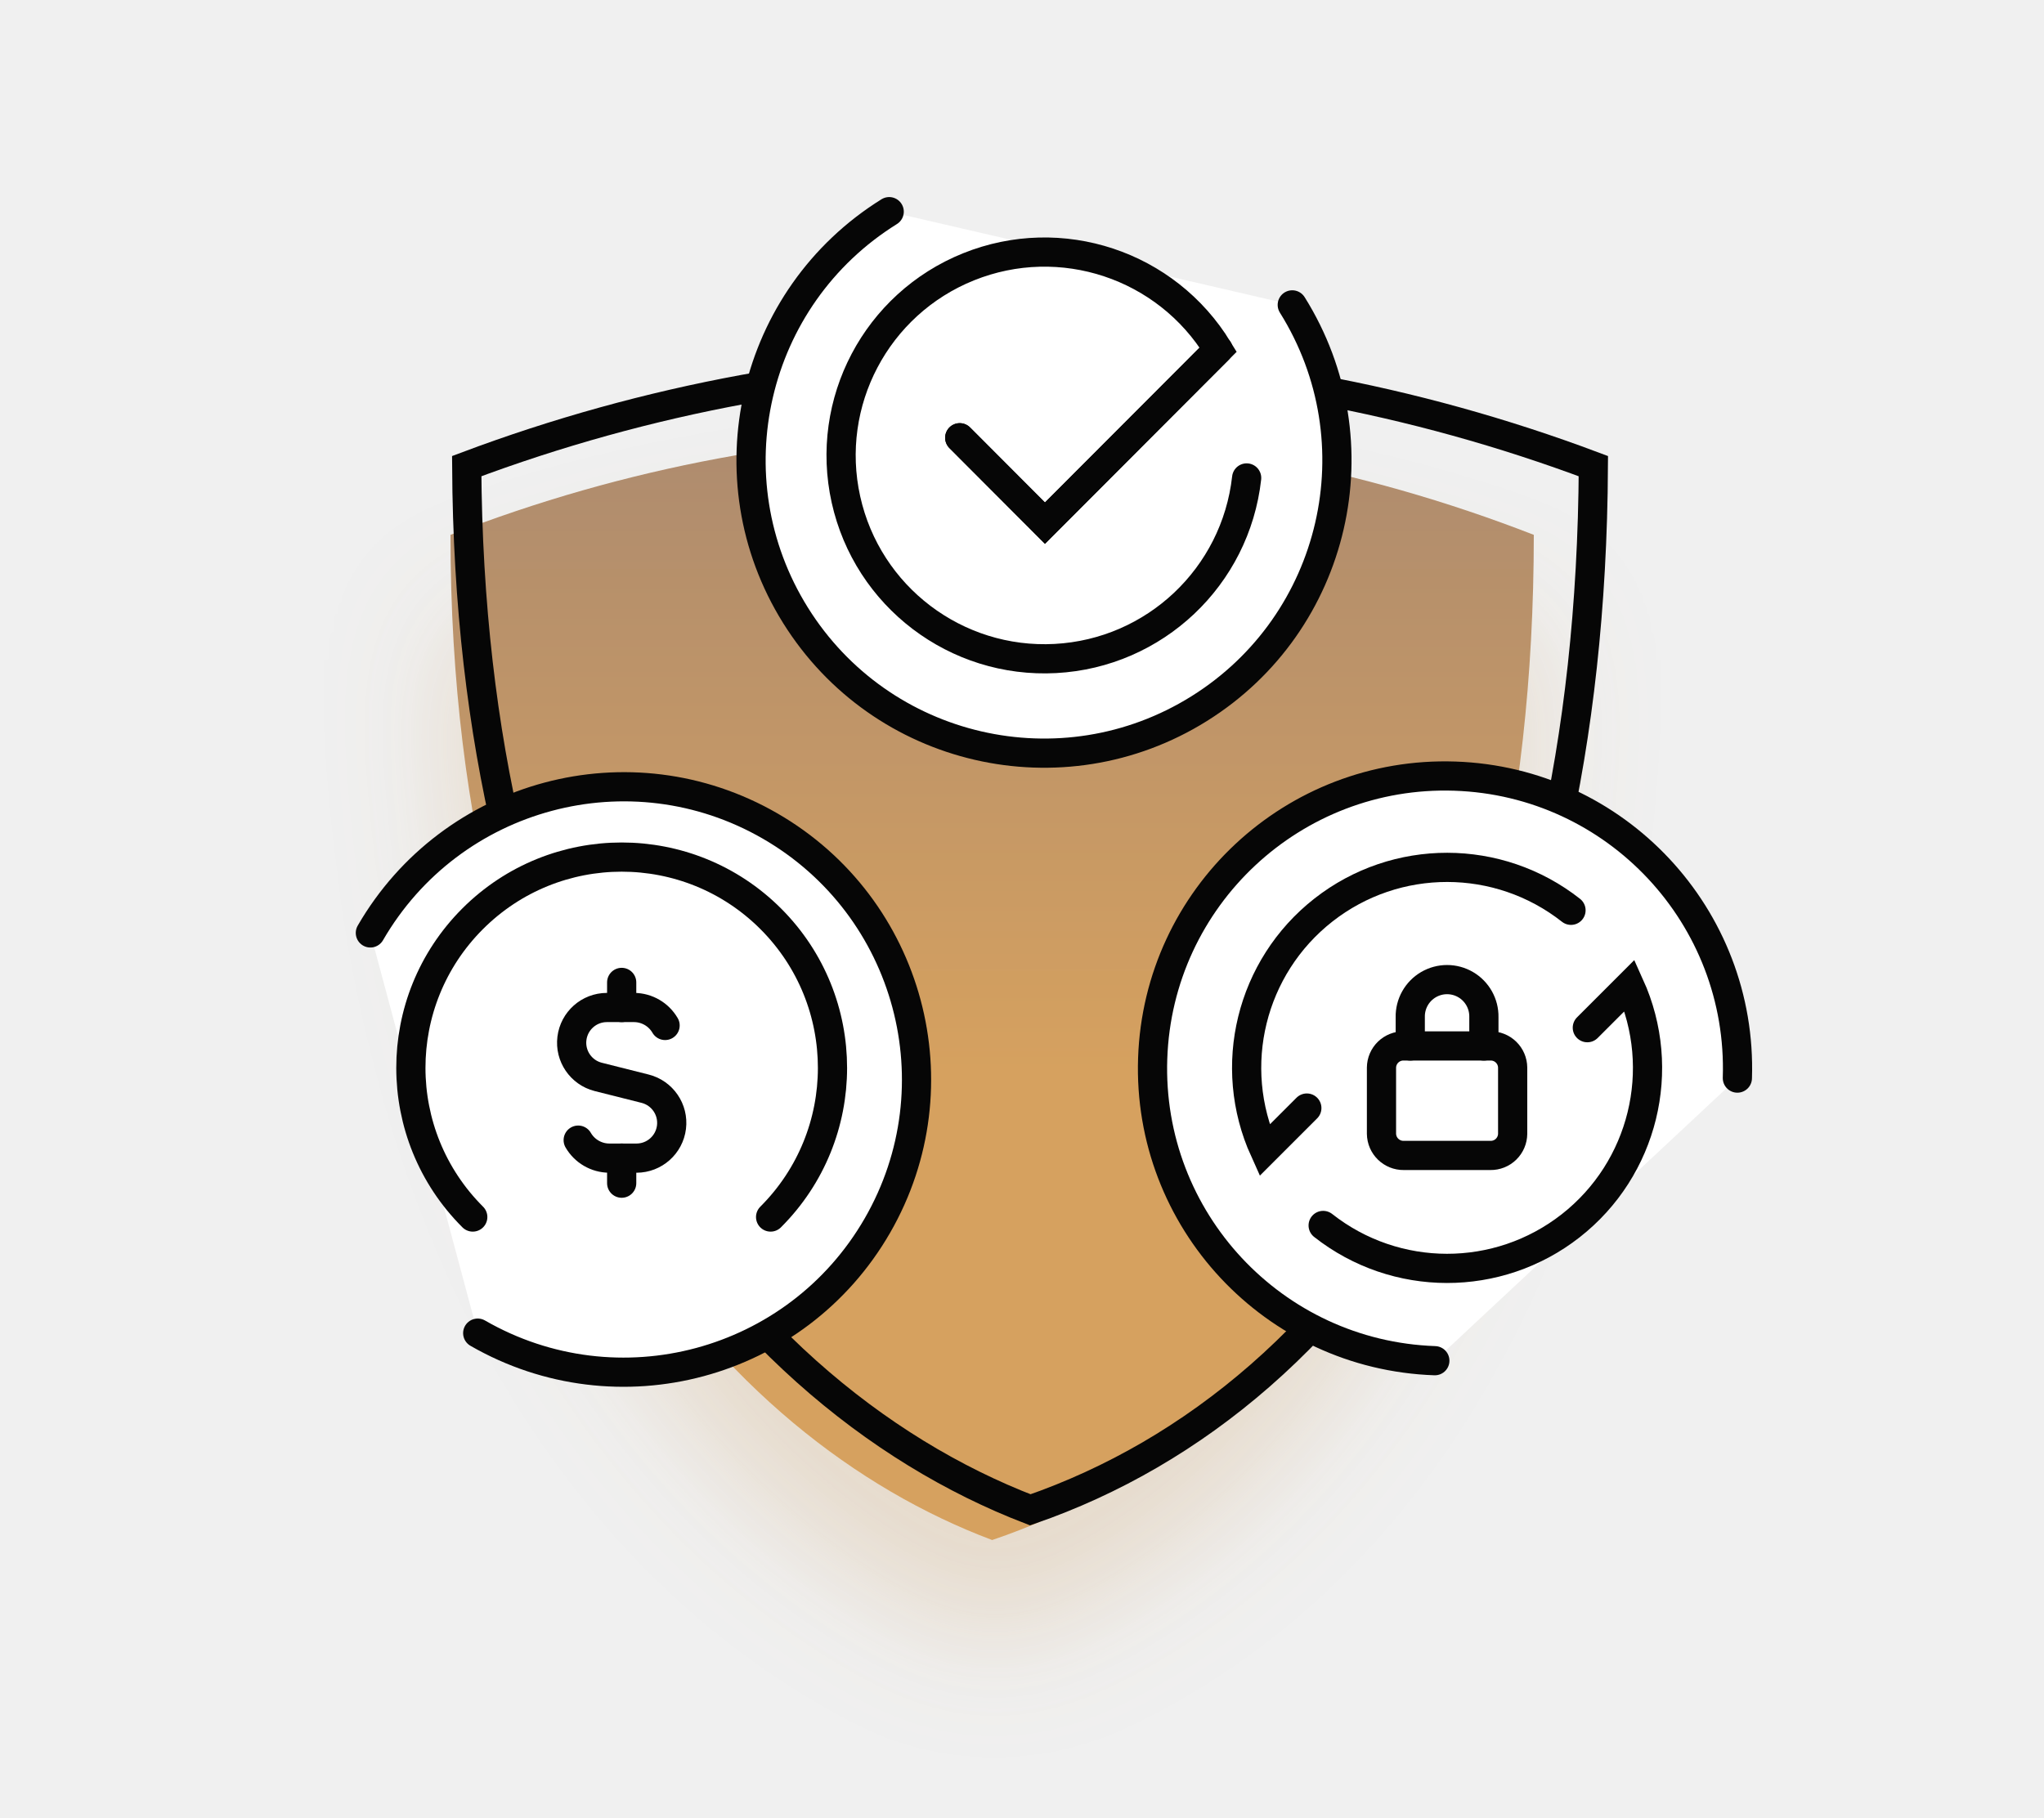
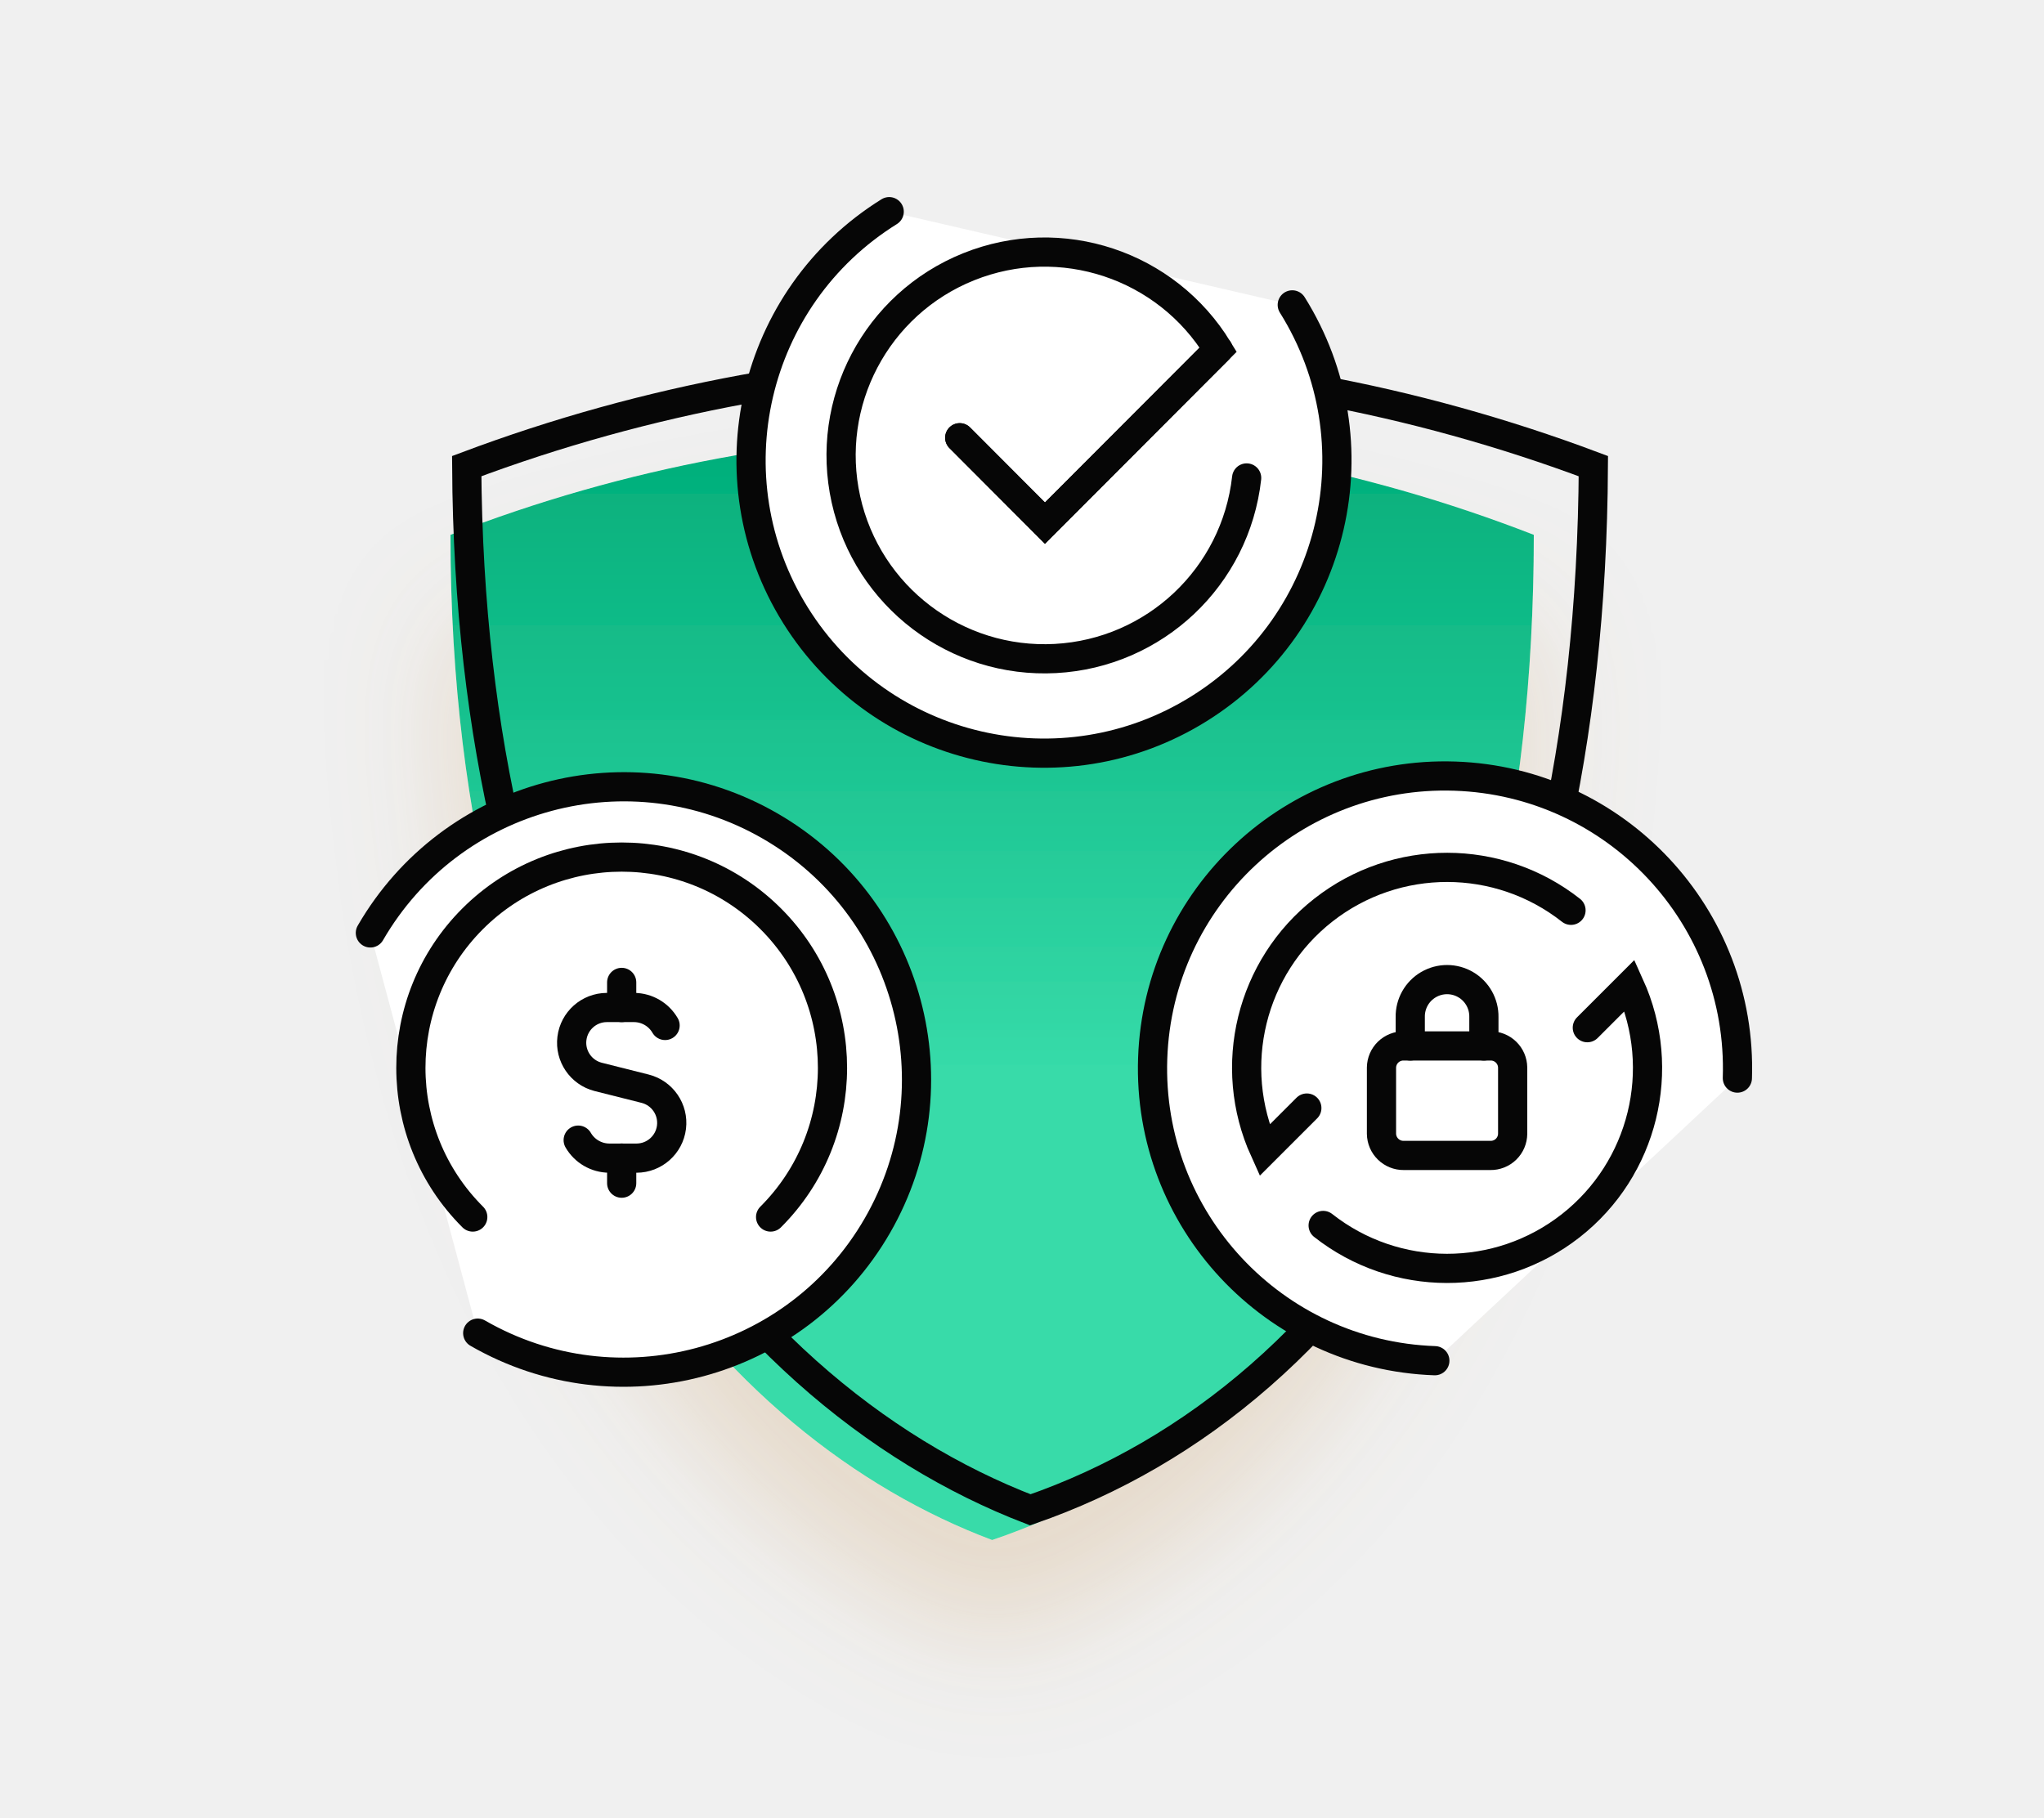
<svg xmlns="http://www.w3.org/2000/svg" id="Icon-Secure" width="140" height="124.5" viewBox="0 0 140 124.5">
  <defs>
    <linearGradient id="linear-gradient" x1=".5" x2=".5" y1=".576" gradientUnits="objectBoundingBox">
-       <stop offset="0" stop-color="#d6a15f" />
-       <stop offset="1" stop-color="#ad8b6f" />
+       <stop offset="0" stop-color="#37dba9" />
+       <stop offset="1" stop-color="#01ad79" />
    </linearGradient>
    <filter id="Rectangle-Copy" width="98.204" height="99.83" x="18.852" y="24.67" filterUnits="userSpaceOnUse">
      <feOffset dy="7" />
      <feGaussianBlur result="blur" stdDeviation="4" />
      <feFlood flood-color="#c99a65" flood-opacity=".259" />
      <feComposite in2="blur" operator="in" />
      <feComposite in="SourceGraphic" />
    </filter>
    <style>
            .cls-6{fill:none}.cls-4,.cls-6{stroke:#060606;stroke-width:2px}.cls-4,.cls-5{fill:#fff}.cls-4,.cls-6{stroke-linecap:round}
        </style>
  </defs>
  <path id="Rectangle_481" fill="none" d="M0 0H140V120H0z" />
  <g id="Group_22617" transform="translate(27.011 14.5)">
    <g filter="url(#Rectangle-Copy)" transform="translate(-27.01 -14.5)">
      <path id="Rectangle-Copy-2" fill="url(#linear-gradient)" fill-rule="evenodd" d="M2120.414 106.5a102.248 102.248 0 0 1 74.2 0c0 39.377-16.471 61.893-37.1 68.861-18.549-6.972-37.1-28.513-37.1-68.861z" transform="translate(-2089.56 -69.86)" />
    </g>
    <path id="Path_25159" fill="none" stroke="#060606" stroke-width="2px" d="M2160.5 93.028a111.154 111.154 0 0 0-38.583 7.095c.105 18.937 4.1 33.912 10.267 45.315 7.369 13.637 17.826 22.144 28.334 26.184 11.269-3.9 21.312-12.251 28.317-25.214 6.306-11.668 10.148-27.053 10.249-46.284a111.142 111.142 0 0 0-38.584-7.096z" transform="translate(-2116.961 -82.69)" />
    <path id="Path_25160" d="M2225.278 151.793a20.035 20.035 0 1 0-20.722 19.36" class="cls-4" transform="translate(-2133.291 -92.437)" />
    <g id="Group_22601" transform="translate(0 38.582)">
      <path id="Path_25161" d="M2115.238 163.724a20.05 20.05 0 1 0 2.961-28.231" class="cls-4" transform="rotate(-21 721.964 5791.984)" />
      <path id="Path_25195" d="M14.6 0A14.626 14.626 0 1 1 0 14.626 14.612 14.612 0 0 1 14.6 0z" class="cls-5" transform="translate(1.454 6.048)" />
      <g id="Group_22600" transform="translate(12.138 14.219)">
        <path id="Path_25163" d="M2136.221 151.865v-1.72" class="cls-6" transform="translate(-2132.789 -150.145)" />
        <path id="Path_25164" d="M2136.221 166.333v1.719" class="cls-6" transform="translate(-2132.789 -154.298)" />
        <path id="Path_25165" d="M2132.049 161.543a2.472 2.472 0 0 0 2.121 1.233h1.881a2.415 2.415 0 0 0 .584-4.756l-3.217-.81a2.414 2.414 0 0 1 .587-4.753h1.881a2.468 2.468 0 0 1 2.115 1.23" class="cls-6" transform="translate(-2131.596 -150.738)" />
      </g>
      <path id="Path_25162" d="M2141.406 163.251a14.439 14.439 0 1 0-20.4 0" class="cls-6" transform="translate(-2115.636 -132.959)" />
    </g>
    <path id="Path_25166" d="M2157.638 79.122a20.062 20.062 0 1 0 27.607 6.386" class="cls-4" transform="translate(-2123.745 -79.122)" />
    <g id="Group_22602" transform="translate(58.133 44.63)">
      <path id="Path_25196" d="M14.232 0A14.258 14.258 0 1 1 0 14.258 14.245 14.245 0 0 1 14.232 0z" class="cls-5" />
      <g id="Group_22628" transform="translate(.243 .273)">
        <g id="Group_22627" transform="translate(9.235 7.752)">
          <path id="Path_25167" d="M2207.879 156h5.937a1.5 1.5 0 0 1 1.524 1.485v4.532a1.5 1.5 0 0 1-1.524 1.485h-5.937a1.507 1.507 0 0 1-1.524-1.487v-4.53a1.5 1.5 0 0 1 1.524-1.485z" class="cls-4" transform="translate(-2206.355 -151.502)" />
          <path id="Path_25168" d="M2209.011 154.449v-1.975a2.522 2.522 0 1 1 5.043 0v1.975" class="cls-6" transform="translate(-2207.04 -149.948)" />
        </g>
        <path id="Path_25169" d="M2200.97 166.865a13.726 13.726 0 0 0 20.994-16.448l-2.9 2.9" class="cls-6" transform="translate(-2195.73 -142.317)" />
        <path id="Path_25170" d="M2216.125 142.479a13.726 13.726 0 0 0-20.994 16.447l2.9-2.9" class="cls-6" transform="translate(-2193.909 -139.521)" />
      </g>
    </g>
    <path id="Path_25194" d="M14.907 0A14.935 14.935 0 1 1 0 14.935 14.921 14.921 0 0 1 14.907 0z" class="cls-5" transform="translate(29.794 2.04)" />
    <g id="Group_22619" transform="translate(30.642 2.753)">
      <path id="Path_25171" d="M2164.614 95.56l5.838 5.851 11.865-11.887a13.931 13.931 0 1 0 1.949 8.79" class="cls-6" transform="translate(-2156.532 -82.825)" />
      <path id="Path_25187" d="M2167.424 97.872l5.838 5.851 11.865-11.887" class="cls-6" transform="translate(-2159.342 -85.137)" />
    </g>
  </g>
</svg>
